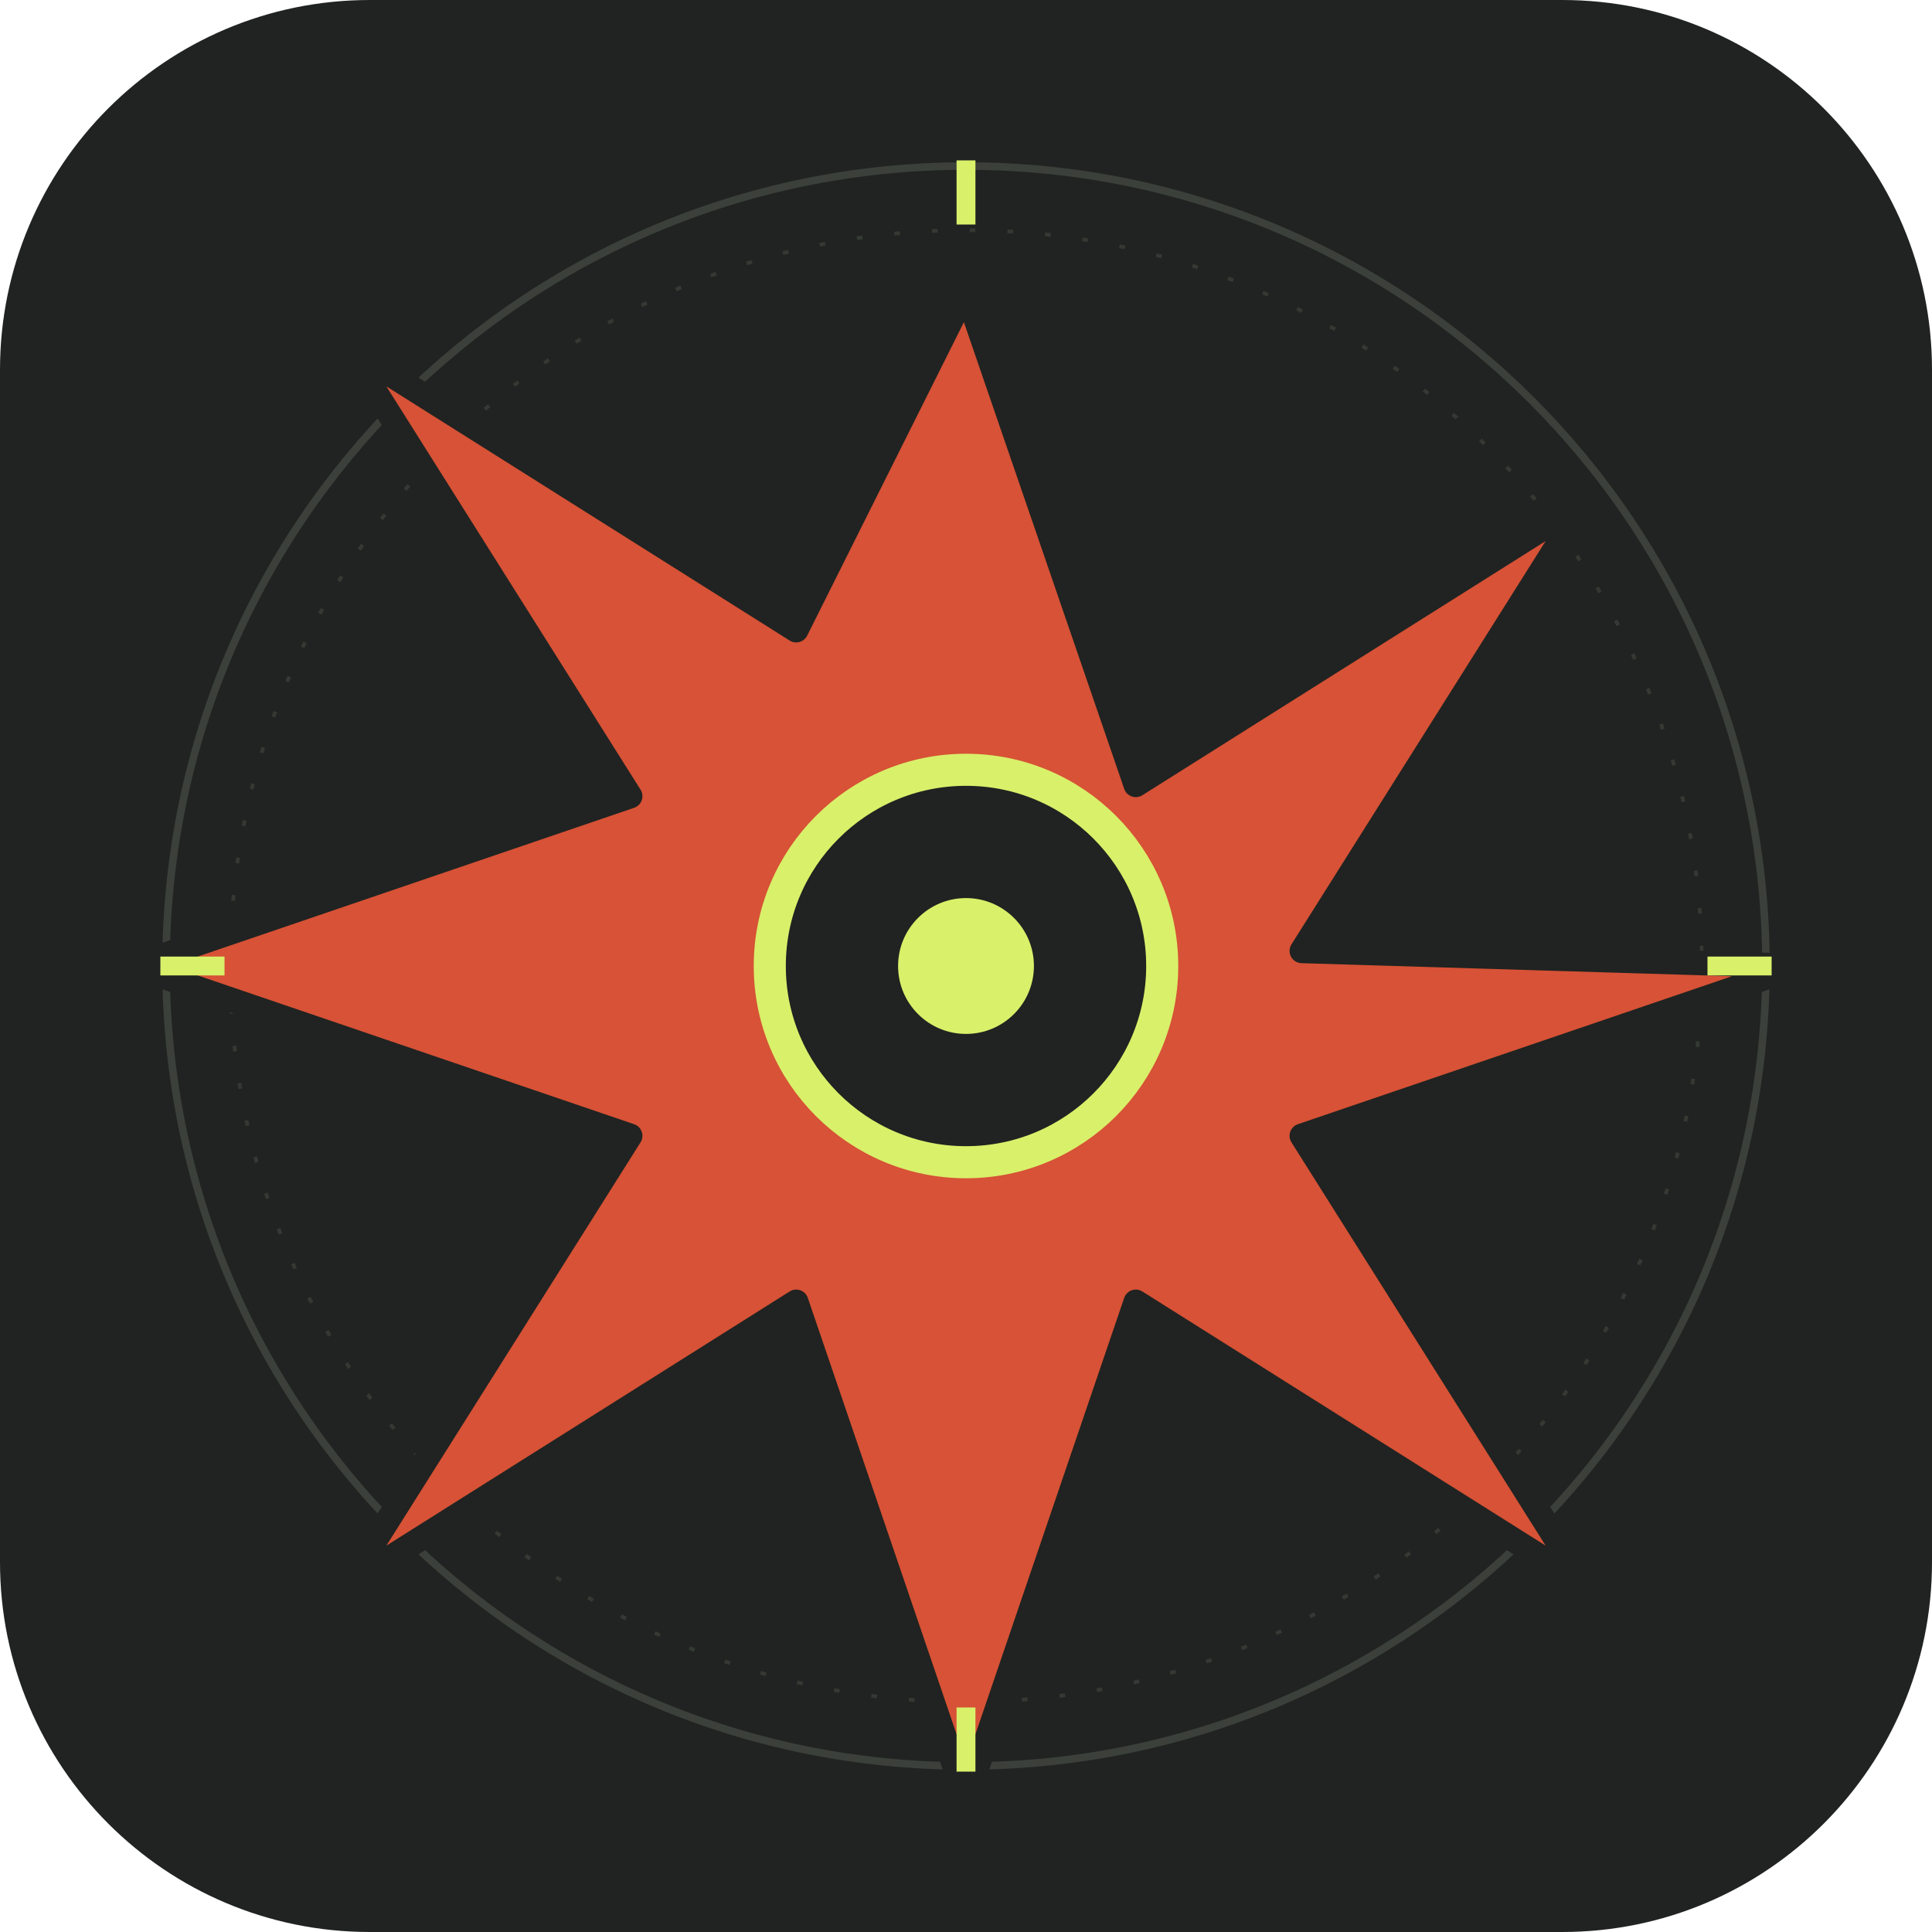
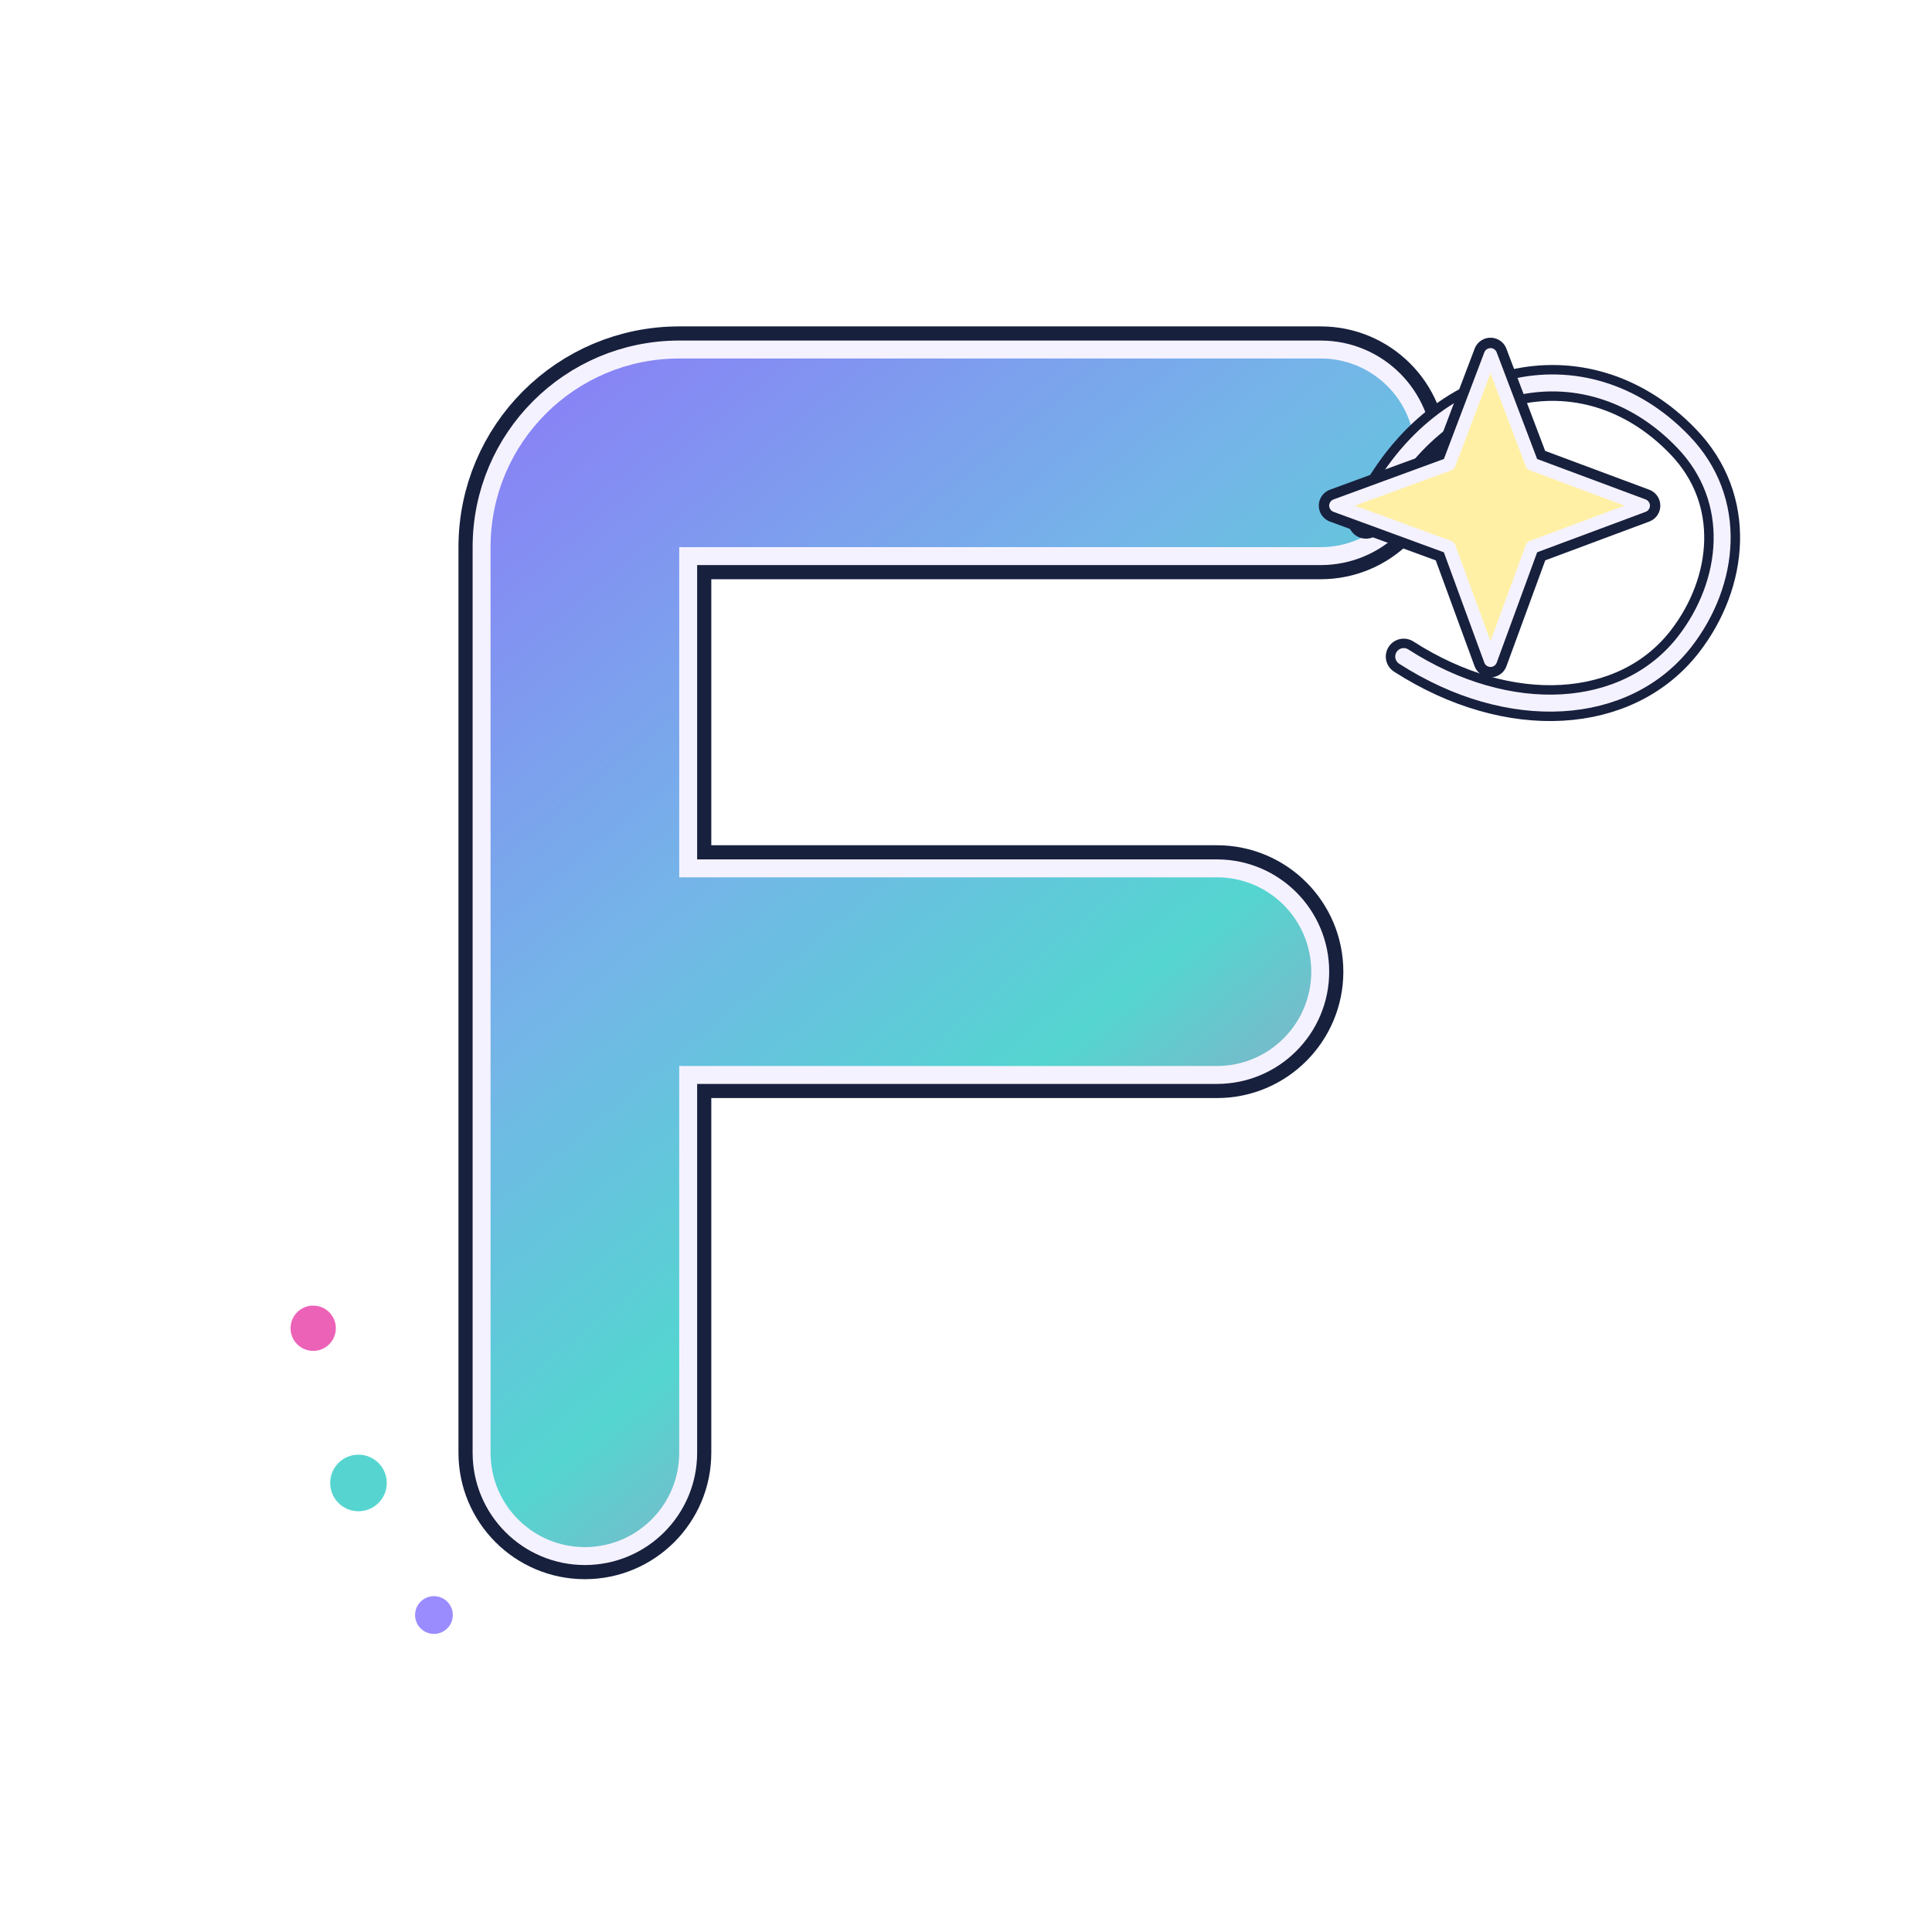
<svg xmlns="http://www.w3.org/2000/svg" viewBox="0 0 1024 1024" role="img" aria-labelledby="title desc">
-   <rect width="1024" height="1024" rx="196" fill="#202321" />
-   <circle cx="512" cy="512" r="424" fill="none" stroke="#3B403B" stroke-width="4" />
-   <circle cx="512" cy="512" r="390" fill="none" stroke="#343934" stroke-width="2" stroke-dasharray="3 17" />
-   <path d="M512 154 602 416 840 266 690 504 954 512 690 602 840 840 602 690 512 954 422 690 184 840 334 602 70 512 334 422 184 184 422 334Z" fill="#D75236" stroke="#202321" stroke-width="13" stroke-linejoin="round" />
-   <circle cx="512" cy="512" r="104" fill="#202321" stroke="#D9F06A" stroke-width="17" />
-   <circle cx="512" cy="512" r="36" fill="#D9F06A" />
-   <path d="M512 90v24M512 910v24M90 512h24M910 512h24" fill="none" stroke="#D9F06A" stroke-width="10" stroke-linecap="square" />
+   <defs>
+     <linearGradient id="mark" x1="260" y1="190" x2="780" y2="820" gradientUnits="userSpaceOnUse">
+       <stop stop-color="#8B7CF7" />
+       <stop offset=".35" stop-color="#74B5E8" />
+       <stop offset=".58" stop-color="#54D5D0" />
+       <stop offset="1" stop-color="#EE61B8" />
+     </linearGradient>
+     <path id="f-mark" d="M360 190h340a50 50 0 0 1 0 100H360v175h285a50 50 0 0 1 0 100H360v205a50 50 0 0 1-100 0V290a100 100 0 0 1 100-100Z" />
+     <path id="spark" d="m790 188 22 58 59 22-59 22-22 60-22-60-60-22 60-22z" />
+   </defs>
+   <use href="#f-mark" fill="none" stroke="#17203D" stroke-width="34" stroke-linejoin="round" />
+   <use href="#f-mark" fill="none" stroke="#F5F2FF" stroke-width="19" stroke-linejoin="round" />
+   <use href="#f-mark" fill="url(#mark)" />
+   <path d="M724 276c35-78 116-96 168-42 30 31 25 75 1 106-31 40-93 44-149 8" fill="none" stroke="#17203D" stroke-width="19" stroke-linecap="round" />
+   <path d="M724 276c35-78 116-96 168-42 30 31 25 75 1 106-31 40-93 44-149 8" fill="none" stroke="#F5F2FF" stroke-width="9" stroke-linecap="round" />
+   <use href="#spark" fill="#17203D" stroke="#17203D" stroke-width="18" stroke-linejoin="round" />
+   <use href="#spark" fill="#FFF0A5" stroke="#F5F2FF" stroke-width="7" stroke-linejoin="round" />
+   <circle cx="166" cy="704" r="12" fill="#EC62B7" />
+   <circle cx="190" cy="786" r="15" fill="#56D5D0" />
+   <circle cx="230" cy="856" r="10" fill="#9A8CFF" />
</svg>
